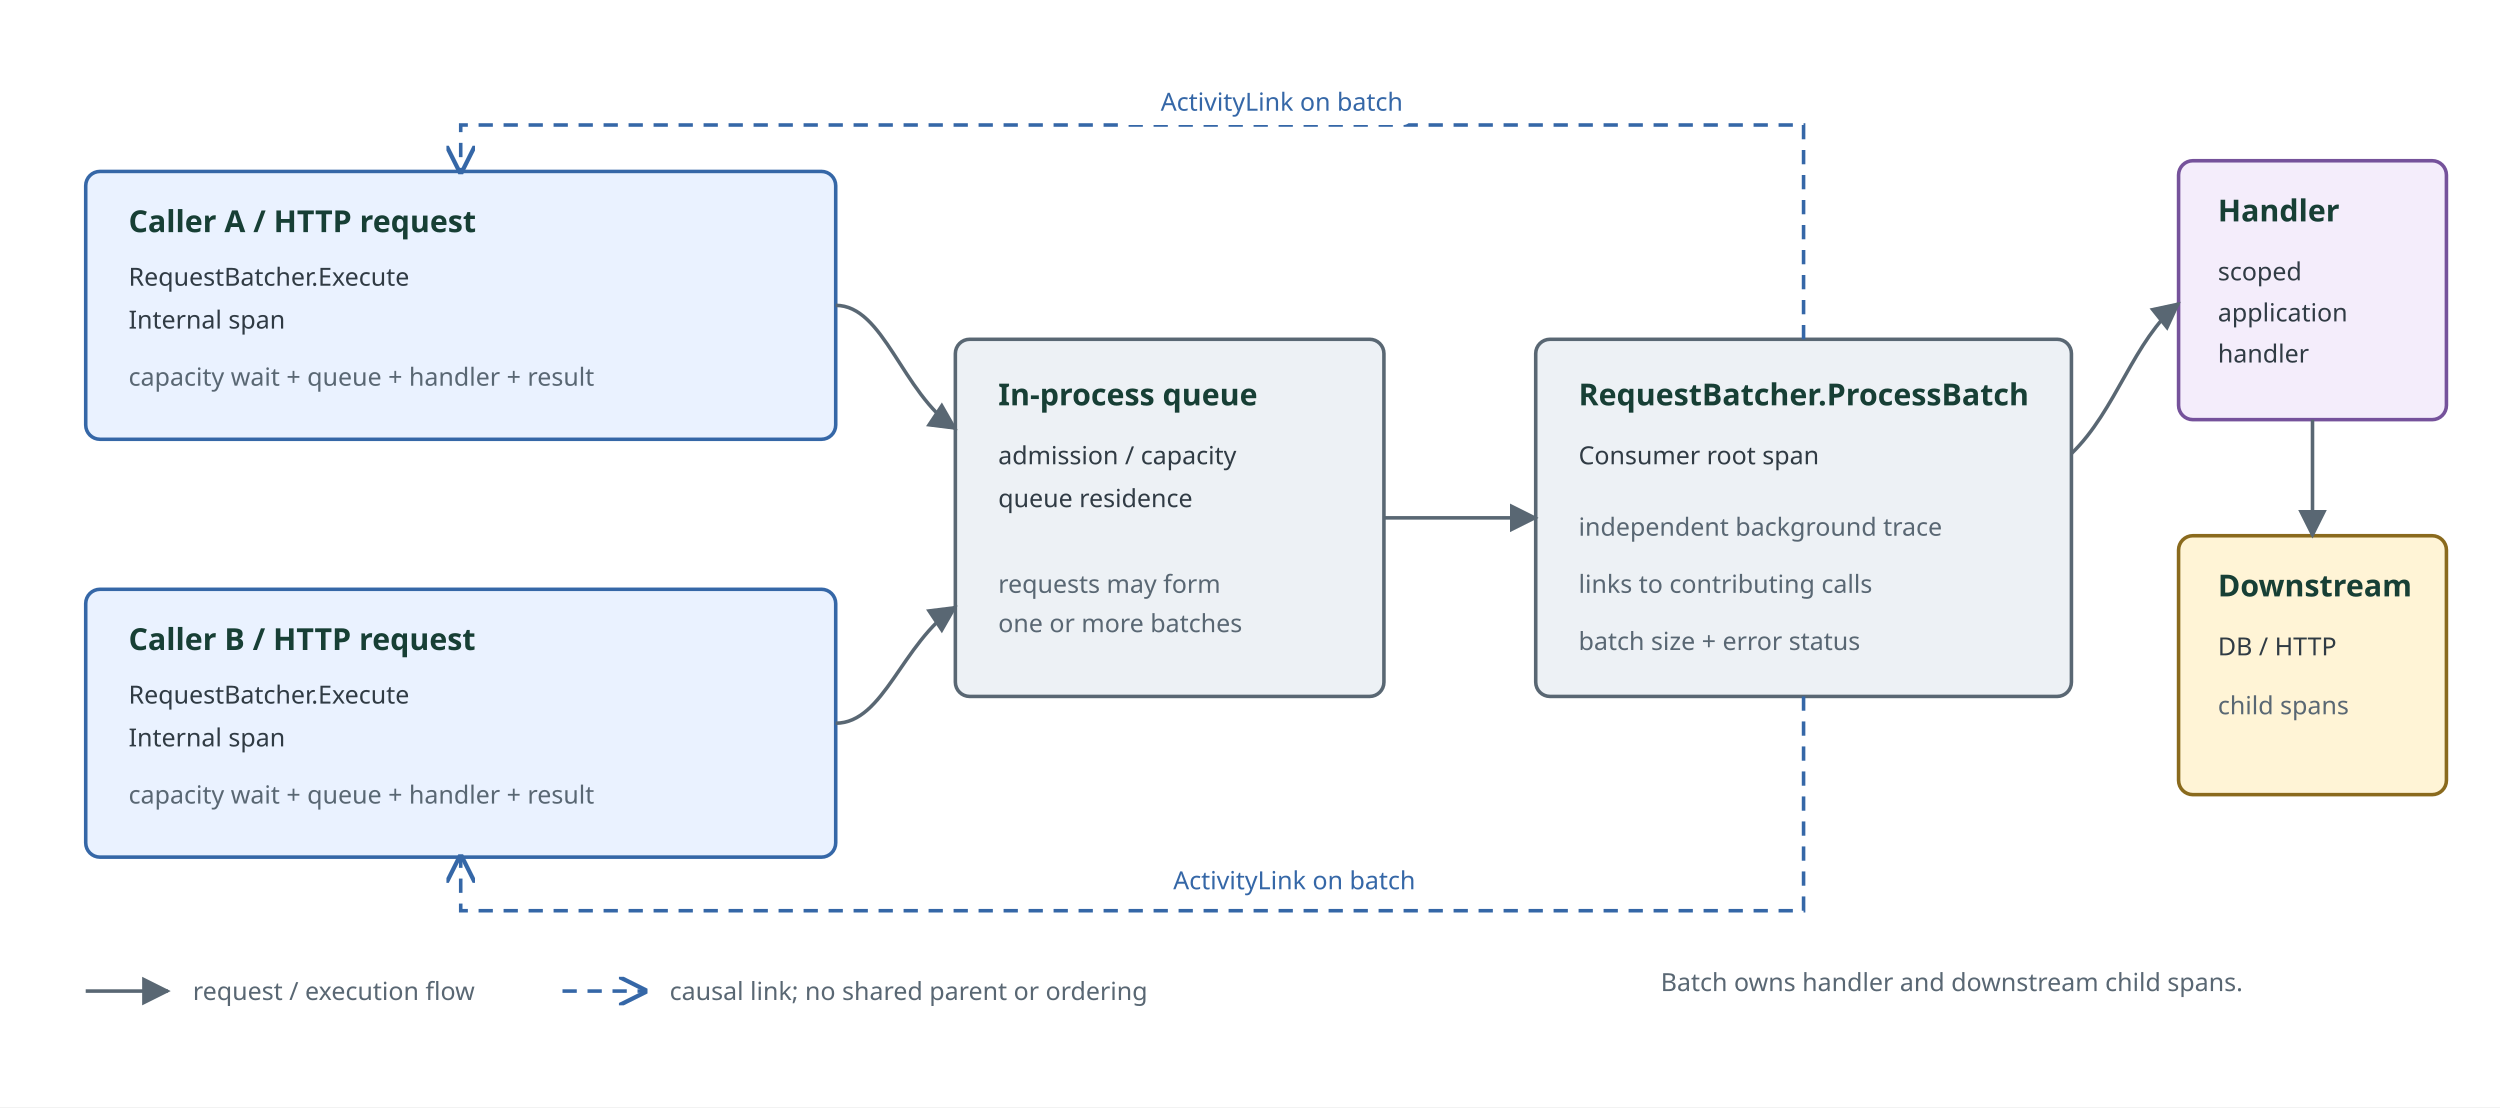
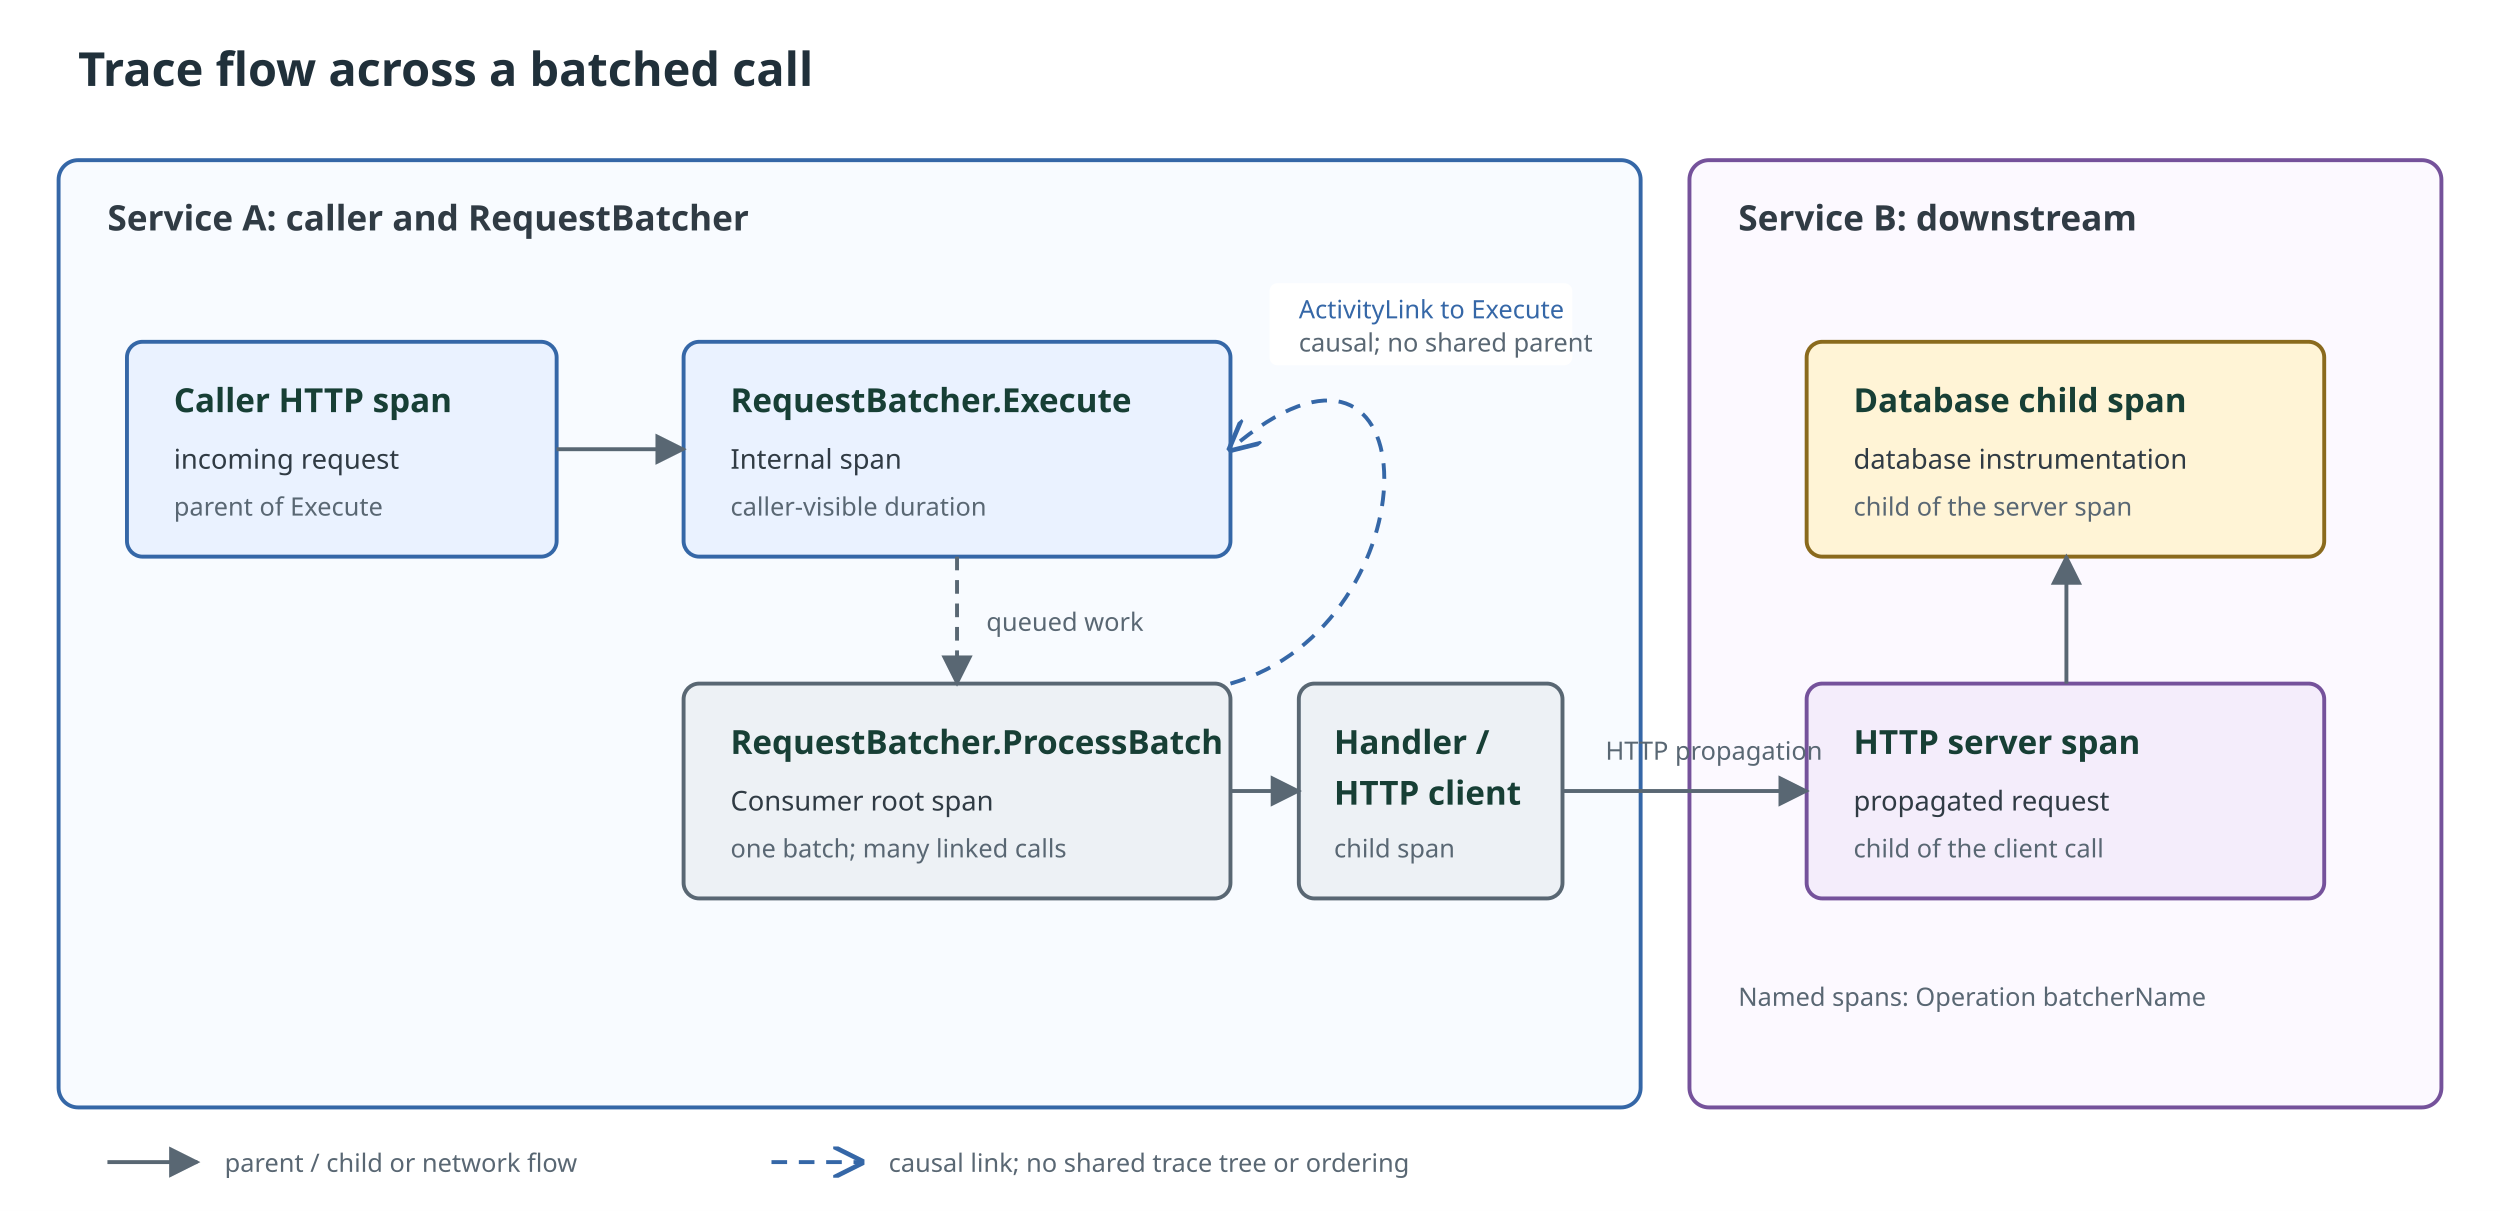
- <svg xmlns="http://www.w3.org/2000/svg" width="1400" height="620" viewBox="0 0 1400 620" role="img" aria-labelledby="title desc">
+ <svg xmlns="http://www.w3.org/2000/svg" width="1280" height="620" viewBox="0 0 1280 620" role="img" aria-labelledby="title desc">
  <defs>
    <marker id="solid-arrow" viewBox="0 0 10 10" refX="9" refY="5" markerWidth="8" markerHeight="8" orient="auto">
      <path d="M 0 0 L 10 5 L 0 10 z" fill="#596773" />
    </marker>
    <marker id="link-arrow" viewBox="0 0 10 10" refX="9" refY="5" markerWidth="8" markerHeight="8" orient="auto">
      <path d="M 0 0 L 10 5 L 0 10" fill="none" stroke="#3567a7" stroke-width="1.5" />
    </marker>
    <style>
-       .label { font-family: sans-serif; font-size: 16px; fill: #303b44; }
-       .small { font-family: sans-serif; font-size: 14px; fill: #596773; }
+       .title { font-family: sans-serif; font-size: 24px; font-weight: 600; fill: #20303a; }
+       .boundary-title { font-family: sans-serif; font-size: 18px; font-weight: 600; fill: #303b44; }
      .node-title { font-family: sans-serif; font-size: 17px; font-weight: 600; fill: #173f35; }
      .node-text { font-family: sans-serif; font-size: 14px; fill: #303b44; }
-       .edge-label { font-family: sans-serif; font-size: 14px; fill: #3567a7; }
+       .small { font-family: sans-serif; font-size: 13px; fill: #596773; }
+       .edge-label { font-family: sans-serif; font-size: 13px; fill: #3567a7; }
    </style>
  </defs>
-   <rect width="1400" height="620" fill="#ffffff" />
-   <rect x="48" y="96" width="420" height="150" rx="8" fill="#eaf2ff" stroke="#3567a7" stroke-width="2" />
-   <text x="72" y="130" class="node-title" fill="#1d3b66">Caller A / HTTP request</text>
-   <text x="72" y="160" class="node-text">RequestBatcher.Execute</text>
-   <text x="72" y="184" class="node-text">Internal span</text>
-   <text x="72" y="216" class="small">capacity wait + queue + handler + result</text>
-   <rect x="48" y="330" width="420" height="150" rx="8" fill="#eaf2ff" stroke="#3567a7" stroke-width="2" />
-   <text x="72" y="364" class="node-title" fill="#1d3b66">Caller B / HTTP request</text>
-   <text x="72" y="394" class="node-text">RequestBatcher.Execute</text>
-   <text x="72" y="418" class="node-text">Internal span</text>
-   <text x="72" y="450" class="small">capacity wait + queue + handler + result</text>
-   <rect x="535" y="190" width="240" height="200" rx="8" fill="#edf1f5" stroke="#596773" stroke-width="2" />
-   <text x="559" y="227" class="node-title" fill="#303b44">In-process queue</text>
-   <text x="559" y="260" class="node-text">admission / capacity</text>
-   <text x="559" y="284" class="node-text">queue residence</text>
-   <text x="559" y="332" class="small">requests may form</text>
-   <text x="559" y="354" class="small">one or more batches</text>
-   <rect x="860" y="190" width="300" height="200" rx="8" fill="#edf1f5" stroke="#596773" stroke-width="2" />
-   <text x="884" y="227" class="node-title" fill="#303b44">RequestBatcher.ProcessBatch</text>
-   <text x="884" y="260" class="node-text">Consumer root span</text>
-   <text x="884" y="300" class="small">independent background trace</text>
-   <text x="884" y="332" class="small">links to contributing calls</text>
-   <text x="884" y="364" class="small">batch size + error status</text>
-   <rect x="1220" y="90" width="150" height="145" rx="8" fill="#f4edfb" stroke="#75529b" stroke-width="2" />
-   <text x="1242" y="124" class="node-title" fill="#422d59">Handler</text>
-   <text x="1242" y="157" class="node-text">scoped</text>
-   <text x="1242" y="180" class="node-text">application</text>
-   <text x="1242" y="203" class="node-text">handler</text>
-   <rect x="1220" y="300" width="150" height="145" rx="8" fill="#fff4d6" stroke="#8a6a1d" stroke-width="2" />
-   <text x="1242" y="334" class="node-title" fill="#4d3b0e">Downstream</text>
-   <text x="1242" y="367" class="node-text">DB / HTTP</text>
-   <text x="1242" y="400" class="small">child spans</text>
-   <path d="M 468 171 C 495 171, 505 220, 535 240" fill="none" stroke="#596773" stroke-width="2" marker-end="url(#solid-arrow)" />
-   <path d="M 468 405 C 495 405, 505 360, 535 340" fill="none" stroke="#596773" stroke-width="2" marker-end="url(#solid-arrow)" />
-   <path d="M 775 290 L 860 290" fill="none" stroke="#596773" stroke-width="2" marker-end="url(#solid-arrow)" />
-   <path d="M 1160 254 C 1185 230, 1195 190, 1220 170" fill="none" stroke="#596773" stroke-width="2" marker-end="url(#solid-arrow)" />
-   <path d="M 1295 235 L 1295 300" fill="none" stroke="#596773" stroke-width="2" marker-end="url(#solid-arrow)" />
-   <path d="M 1010 190 L 1010 70 L 258 70 L 258 96" fill="none" stroke="#3567a7" stroke-width="2" stroke-dasharray="8 6" marker-end="url(#link-arrow)" />
-   <path d="M 1010 390 L 1010 510 L 258 510 L 258 480" fill="none" stroke="#3567a7" stroke-width="2" stroke-dasharray="8 6" marker-end="url(#link-arrow)" />
-   <rect x="625" y="42" width="165" height="28" rx="4" fill="#ffffff" />
-   <text x="650" y="62" class="edge-label">ActivityLink on batch</text>
-   <rect x="632" y="478" width="165" height="28" rx="4" fill="#ffffff" />
-   <text x="657" y="498" class="edge-label">ActivityLink on batch</text>
-   <line x1="48" y1="555" x2="94" y2="555" stroke="#596773" stroke-width="2" marker-end="url(#solid-arrow)" />
-   <text x="108" y="560" class="small">request / execution flow</text>
-   <line x1="315" y1="555" x2="361" y2="555" stroke="#3567a7" stroke-width="2" stroke-dasharray="8 6" marker-end="url(#link-arrow)" />
-   <text x="375" y="560" class="small">causal link; no shared parent or ordering</text>
-   <text x="930" y="555" class="small">Batch owns handler and downstream child spans.</text>
+   <rect width="1280" height="620" fill="#ffffff" />
+   <text x="40" y="44" class="title">Trace flow across a batched call</text>
+   <rect x="30" y="82" width="810" height="485" rx="10" fill="#f8fbff" stroke="#3567a7" stroke-width="2" />
+   <text x="55" y="118" class="boundary-title">Service A: caller and RequestBatcher</text>
+   <rect x="65" y="175" width="220" height="110" rx="8" fill="#eaf2ff" stroke="#3567a7" stroke-width="2" />
+   <text x="89" y="211" class="node-title" fill="#1d3b66">Caller HTTP span</text>
+   <text x="89" y="240" class="node-text">incoming request</text>
+   <text x="89" y="264" class="small">parent of Execute</text>
+   <rect x="350" y="175" width="280" height="110" rx="8" fill="#eaf2ff" stroke="#3567a7" stroke-width="2" />
+   <text x="374" y="211" class="node-title" fill="#1d3b66">RequestBatcher.Execute</text>
+   <text x="374" y="240" class="node-text">Internal span</text>
+   <text x="374" y="264" class="small">caller-visible duration</text>
+   <rect x="350" y="350" width="280" height="110" rx="8" fill="#edf1f5" stroke="#596773" stroke-width="2" />
+   <text x="374" y="386" class="node-title" fill="#303b44">RequestBatcher.ProcessBatch</text>
+   <text x="374" y="415" class="node-text">Consumer root span</text>
+   <text x="374" y="439" class="small">one batch; many linked calls</text>
+   <rect x="665" y="350" width="135" height="110" rx="8" fill="#edf1f5" stroke="#596773" stroke-width="2" />
+   <text x="683" y="386" class="node-title" fill="#303b44">Handler /</text>
+   <text x="683" y="412" class="node-title" fill="#303b44">HTTP client</text>
+   <text x="683" y="439" class="small">child span</text>
+   <rect x="865" y="82" width="385" height="485" rx="10" fill="#fcf9ff" stroke="#75529b" stroke-width="2" />
+   <text x="890" y="118" class="boundary-title">Service B: downstream</text>
+   <rect x="925" y="350" width="265" height="110" rx="8" fill="#f4edfb" stroke="#75529b" stroke-width="2" />
+   <text x="949" y="386" class="node-title" fill="#422d59">HTTP server span</text>
+   <text x="949" y="415" class="node-text">propagated request</text>
+   <text x="949" y="439" class="small">child of the client call</text>
+   <rect x="925" y="175" width="265" height="110" rx="8" fill="#fff4d6" stroke="#8a6a1d" stroke-width="2" />
+   <text x="949" y="211" class="node-title" fill="#4d3b0e">Database child span</text>
+   <text x="949" y="240" class="node-text">database instrumentation</text>
+   <text x="949" y="264" class="small">child of the server span</text>
+   <text x="890" y="515" class="small">Named spans: Operation batcherName</text>
+   <path d="M 285 230 L 350 230" fill="none" stroke="#596773" stroke-width="2" marker-end="url(#solid-arrow)" />
+   <path d="M 490 285 L 490 350" fill="none" stroke="#596773" stroke-width="2" stroke-dasharray="7 5" marker-end="url(#solid-arrow)" />
+   <text x="505" y="323" class="small">queued work</text>
+   <path d="M 630 405 L 665 405" fill="none" stroke="#596773" stroke-width="2" marker-end="url(#solid-arrow)" />
+   <path d="M 800 405 L 925 405" fill="none" stroke="#596773" stroke-width="2" marker-end="url(#solid-arrow)" />
+   <text x="822" y="389" class="small">HTTP propagation</text>
+   <path d="M 1058 350 L 1058 285" fill="none" stroke="#596773" stroke-width="2" marker-end="url(#solid-arrow)" />
+   <path d="M 630 350 C 735 320, 735 140, 630 230" fill="none" stroke="#3567a7" stroke-width="2" stroke-dasharray="8 6" marker-end="url(#link-arrow)" />
+   <rect x="650" y="145" width="155" height="42" rx="4" fill="#ffffff" />
+   <text x="665" y="163" class="edge-label">ActivityLink to Execute</text>
+   <text x="665" y="180" class="small">causal; no shared parent</text>
+   <line x1="55" y1="595" x2="101" y2="595" stroke="#596773" stroke-width="2" marker-end="url(#solid-arrow)" />
+   <text x="115" y="600" class="small">parent / child or network flow</text>
+   <line x1="395" y1="595" x2="441" y2="595" stroke="#3567a7" stroke-width="2" stroke-dasharray="8 6" marker-end="url(#link-arrow)" />
+   <text x="455" y="600" class="small">causal link; no shared trace tree or ordering</text>
</svg>
